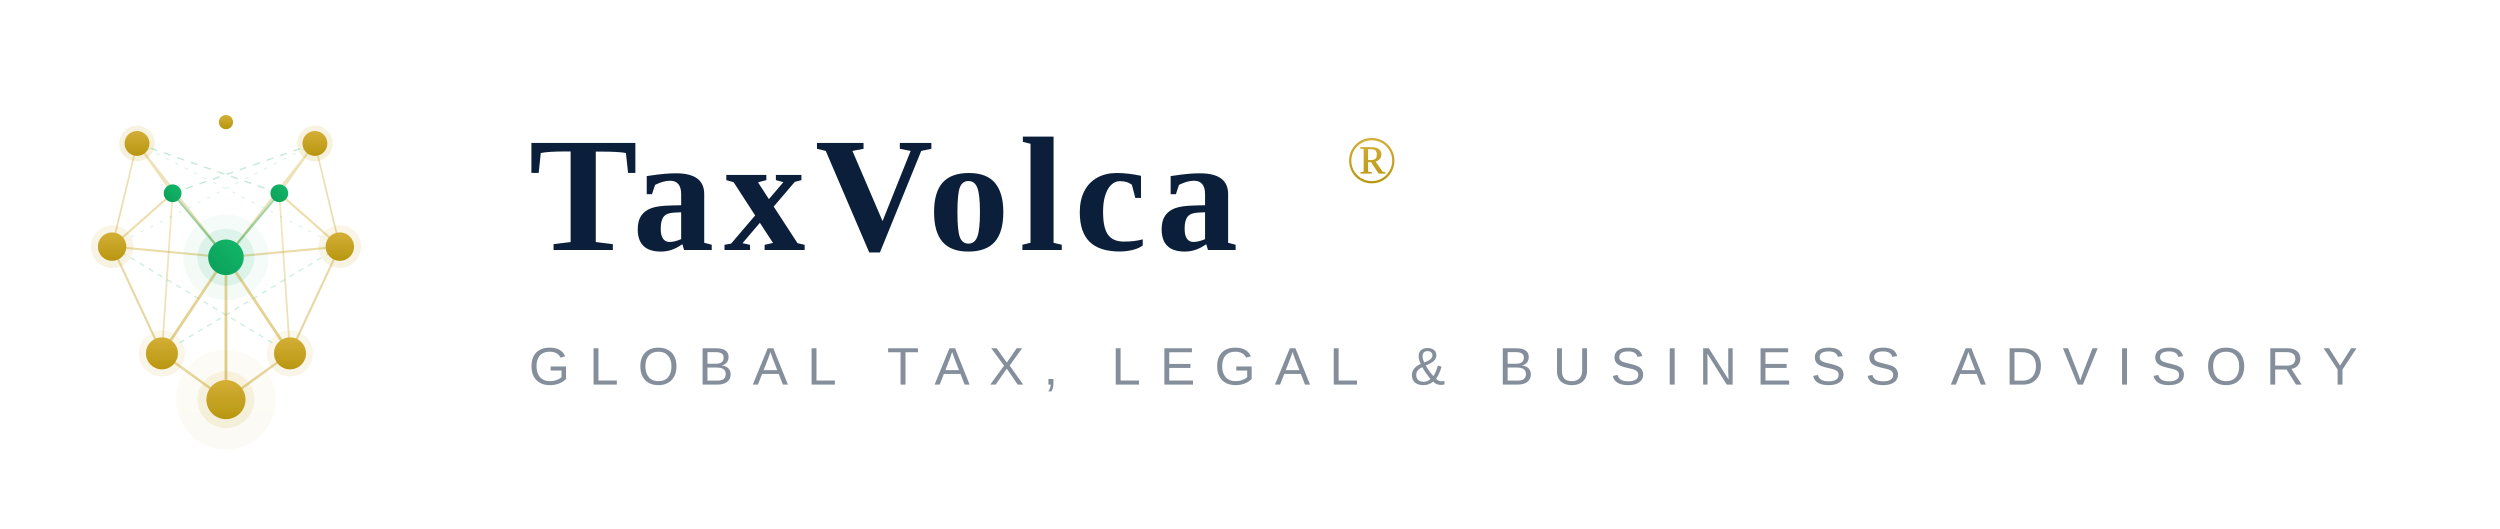
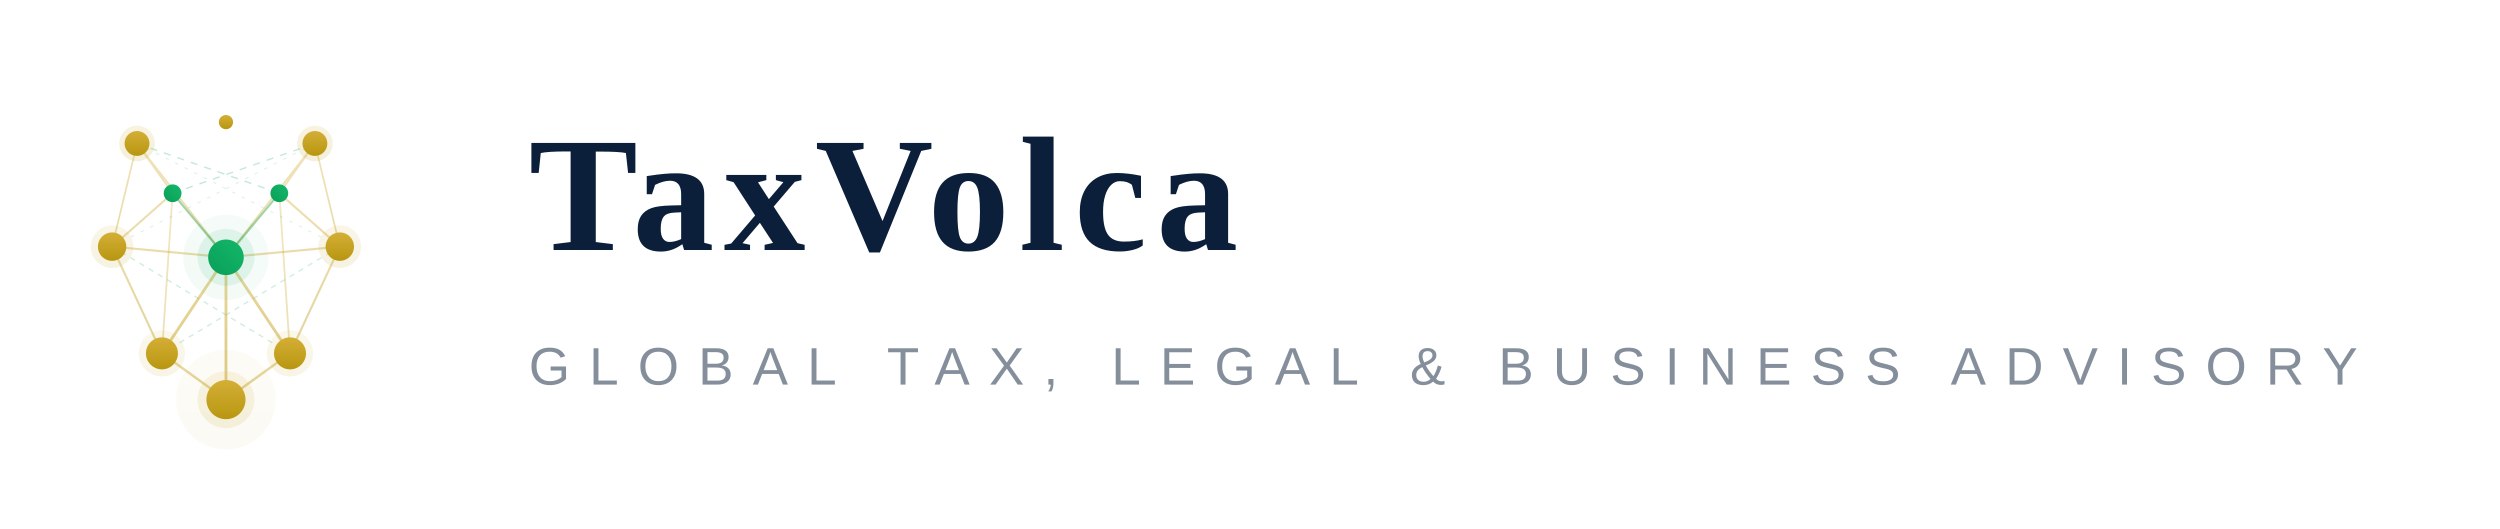
<svg xmlns="http://www.w3.org/2000/svg" viewBox="0 0 520 110" fill="none" role="img" aria-label="TaxVolca logo light">
  <defs>
    <linearGradient id="goldGradHL" x1="0" y1="1" x2="0" y2="0">
      <stop offset="0%" stop-color="#B8960F" />
      <stop offset="100%" stop-color="#D4AF37" />
    </linearGradient>
    <linearGradient id="emeraldGradHL" x1="0" y1="1" x2="1" y2="0">
      <stop offset="0%" stop-color="#0A9E58" />
      <stop offset="100%" stop-color="#14B86A" />
    </linearGradient>
  </defs>
  <g transform="translate(10, 18) scale(0.74)">
    <path d="M25 16 L18 45 M25 16 L35 30 M25 16 L50 48" stroke="url(#goldGradHL)" stroke-width="0.5" opacity="0.35" />
    <path d="M18 45 L35 30 M18 45 L50 48 M18 45 L32 75" stroke="url(#goldGradHL)" stroke-width="0.6" opacity="0.4" />
    <path d="M35 30 L50 48 M35 30 L32 75" stroke="url(#goldGradHL)" stroke-width="0.5" opacity="0.3" />
    <path d="M75 16 L82 45 M75 16 L65 30 M75 16 L50 48" stroke="url(#goldGradHL)" stroke-width="0.5" opacity="0.35" />
    <path d="M82 45 L65 30 M82 45 L50 48 M82 45 L68 75" stroke="url(#goldGradHL)" stroke-width="0.6" opacity="0.4" />
    <path d="M65 30 L50 48 M65 30 L68 75" stroke="url(#goldGradHL)" stroke-width="0.5" opacity="0.3" />
    <path d="M25 16 L65 30 M35 30 L75 16" stroke="url(#emeraldGradHL)" stroke-width="0.4" opacity="0.25" stroke-dasharray="2 2" />
    <path d="M18 45 L68 75 M82 45 L32 75" stroke="url(#emeraldGradHL)" stroke-width="0.4" opacity="0.2" stroke-dasharray="1.5 1.5" />
    <path d="M25 16 L82 45 M75 16 L18 45" stroke="url(#emeraldGradHL)" stroke-width="0.3" opacity="0.15" stroke-dasharray="1 2" />
    <path d="M50 48 L32 75 M50 48 L68 75 M50 48 L50 88" stroke="url(#goldGradHL)" stroke-width="0.8" opacity="0.5" />
    <path d="M50 48 L35 30 M50 48 L65 30" stroke="url(#emeraldGradHL)" stroke-width="0.6" opacity="0.35" />
    <path d="M32 75 L50 88 M68 75 L50 88" stroke="url(#goldGradHL)" stroke-width="0.7" opacity="0.45" />
    <path d="M32 75 L68 75" stroke="url(#emeraldGradHL)" stroke-width="0.4" opacity="0.2" stroke-dasharray="2 2" />
    <path d="M50 48 L50 10" stroke="url(#goldGradHL)" stroke-width="0.6" opacity="0.4" stroke-dasharray="2 2" />
    <circle cx="25" cy="16" r="3.5" fill="url(#goldGradHL)" />
    <circle cx="25" cy="16" r="5" fill="url(#goldGradHL)" opacity="0.15" />
    <circle cx="75" cy="16" r="3.5" fill="url(#goldGradHL)" />
    <circle cx="75" cy="16" r="5" fill="url(#goldGradHL)" opacity="0.15" />
    <circle cx="18" cy="45" r="4" fill="url(#goldGradHL)" />
    <circle cx="18" cy="45" r="6" fill="url(#goldGradHL)" opacity="0.12" />
    <circle cx="82" cy="45" r="4" fill="url(#goldGradHL)" />
    <circle cx="82" cy="45" r="6" fill="url(#goldGradHL)" opacity="0.12" />
    <circle cx="35" cy="30" r="2.5" fill="url(#emeraldGradHL)" />
    <circle cx="65" cy="30" r="2.5" fill="url(#emeraldGradHL)" />
    <circle cx="32" cy="75" r="4.5" fill="url(#goldGradHL)" />
    <circle cx="32" cy="75" r="6.5" fill="url(#goldGradHL)" opacity="0.1" />
    <circle cx="68" cy="75" r="4.5" fill="url(#goldGradHL)" />
    <circle cx="68" cy="75" r="6.5" fill="url(#goldGradHL)" opacity="0.1" />
    <circle cx="50" cy="48" r="5" fill="url(#emeraldGradHL)" />
    <circle cx="50" cy="48" r="8" fill="url(#emeraldGradHL)" opacity="0.1" />
    <circle cx="50" cy="48" r="12" fill="url(#emeraldGradHL)" opacity="0.05" />
    <circle cx="50" cy="88" r="5.5" fill="url(#goldGradHL)" />
    <circle cx="50" cy="88" r="8" fill="url(#goldGradHL)" opacity="0.12" />
    <circle cx="50" cy="88" r="14" fill="url(#goldGradHL)" opacity="0.05" />
    <circle cx="50" cy="10" r="2" fill="url(#goldGradHL)" />
  </g>
  <text x="110" y="52" fill="#0B1F3A" font-family="'Times New Roman', Georgia, Garamond, serif" font-size="34" font-weight="700" letter-spacing="2">TaxVolca</text>
-   <text x="280" y="38" fill="url(#goldGradHL)" font-family="'Times New Roman', Georgia, serif" font-size="14" font-weight="400">®</text>
  <text x="110" y="80" fill="#0B1F3A" font-family="'Helvetica Neue', Arial, sans-serif" font-size="11" font-weight="400" letter-spacing="4" opacity="0.5">GLOBAL TAX, LEGAL &amp; BUSINESS ADVISORY</text>
</svg>
